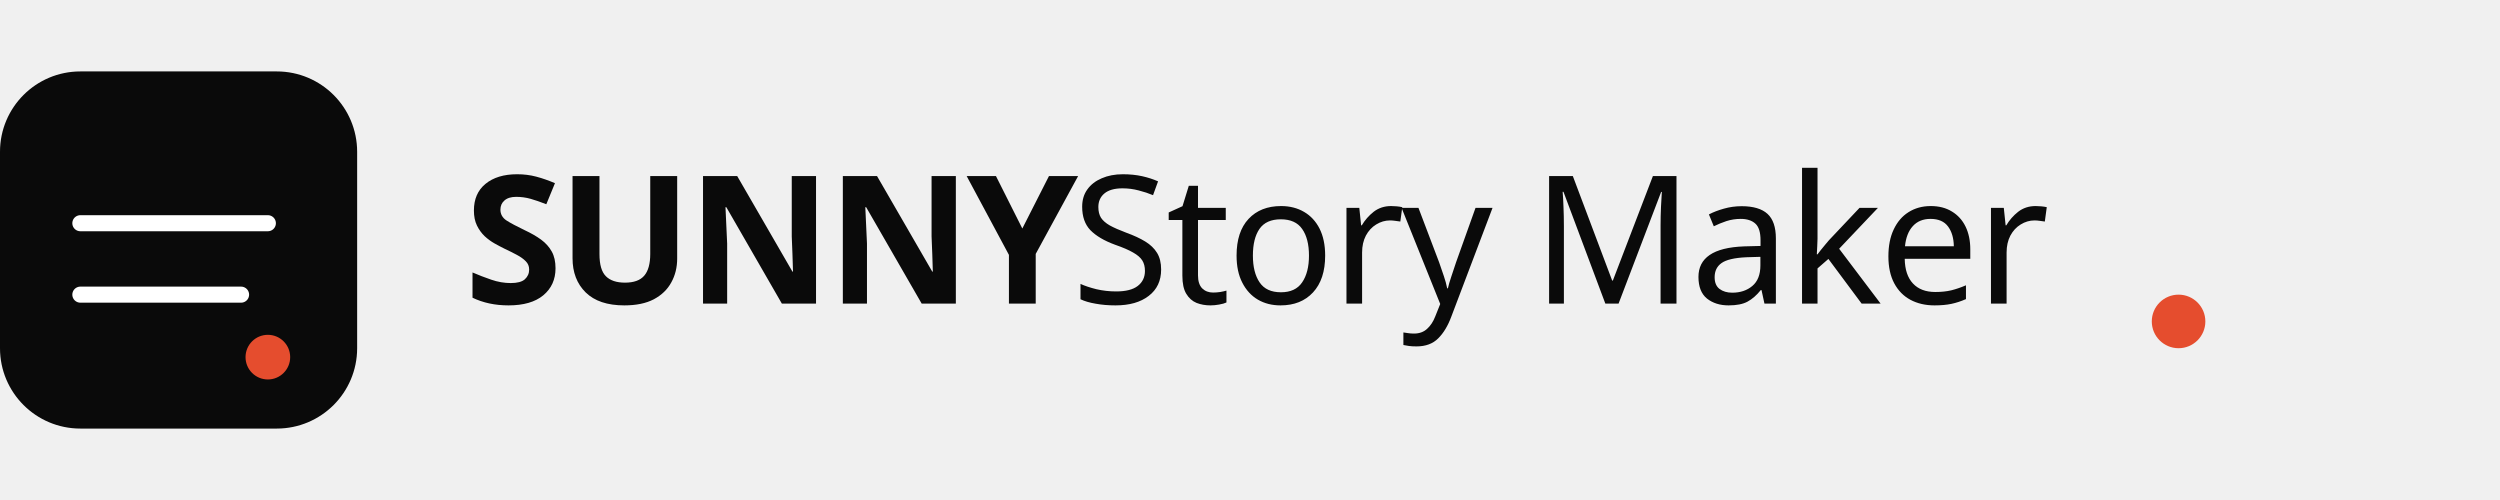
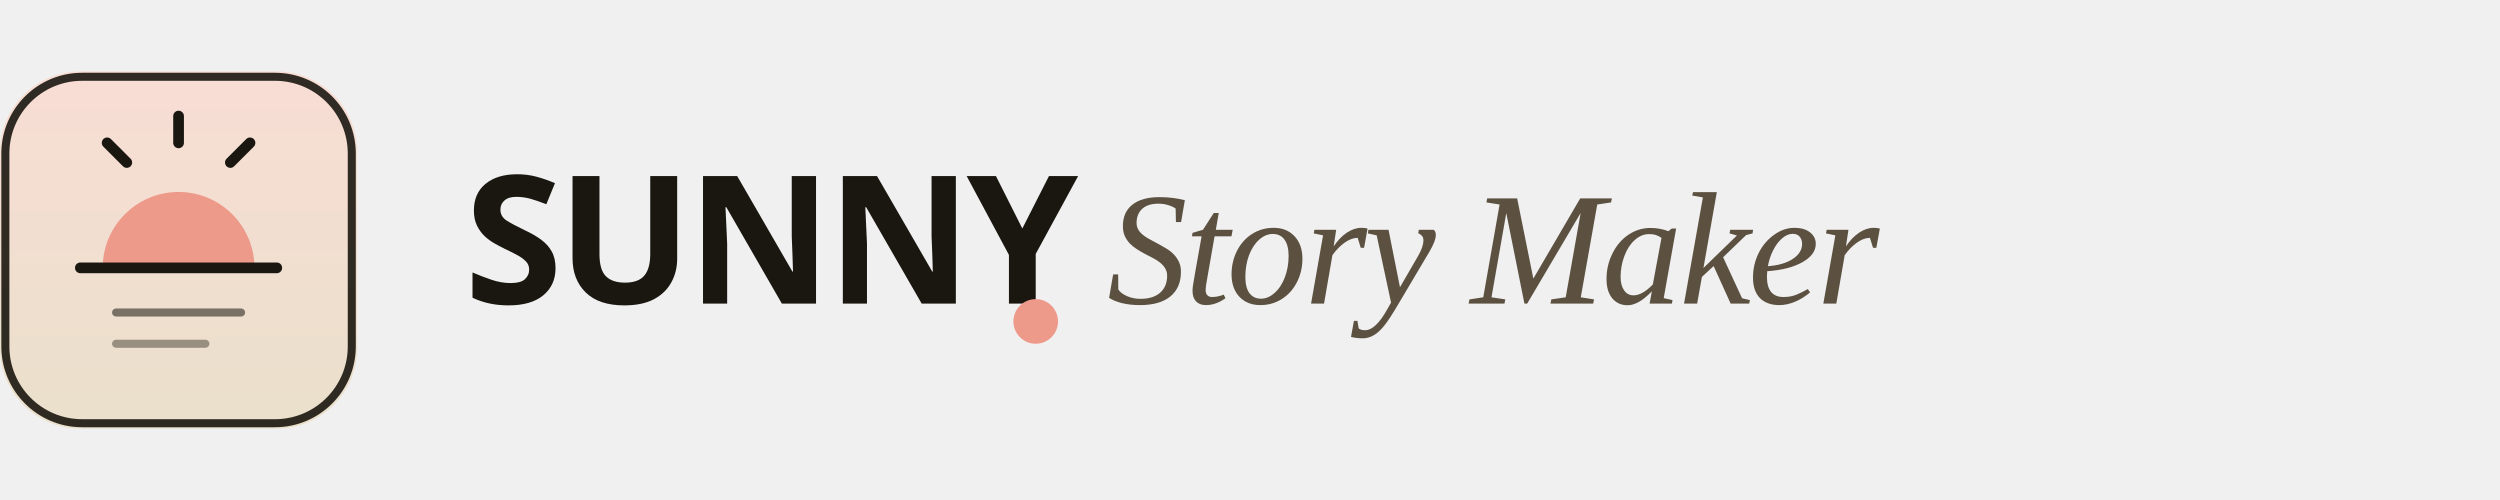
<svg xmlns="http://www.w3.org/2000/svg" viewBox="0 0 280 56" font-family="Pretendard, Apple SD Gothic Neo, sans-serif">
-   <rect x="0" y="8" width="40" height="40" rx="9" fill="#0A0A0A" />
-   <path d="M9 25 H30" stroke="#FFFFFF" stroke-width="1.8" stroke-linecap="round" />
-   <path d="M9 33 H27" stroke="#FFFFFF" stroke-width="1.8" stroke-linecap="round" />
-   <circle cx="30" cy="40" r="2.5" fill="#E54D2E" />
-   <text x="52" y="34" font-size="20" font-weight="800" fill="#0A0A0A" letter-spacing="-0.6">SUNNY</text>
-   <text x="120" y="34" font-size="20" font-weight="500" fill="#0A0A0A" letter-spacing="-0.4">Story Maker</text>
-   <circle cx="244" cy="36" r="3" fill="#E54D2E" />
+   <defs>
+     <linearGradient id="ssm-bg" x1="0" y1="0" x2="0" y2="1">
+       <stop offset="0%" stop-color="#F8DDD4" />
+       <stop offset="100%" stop-color="#EAE0CB" />
+     </linearGradient>
+   </defs>
+   <rect x="0" y="8" width="40" height="40" rx="9" fill="url(#ssm-bg)" />
+   <rect x="0.6" y="8.6" width="38.8" height="38.8" rx="8.6" fill="none" stroke="#1A1610" stroke-width="0.9" opacity="0.9" />
+   <line x1="20" y1="13" x2="20" y2="16" stroke="#1A1610" stroke-width="1.2" stroke-linecap="round" />
+   <line x1="12" y1="16" x2="14.2" y2="18.2" stroke="#1A1610" stroke-width="1.2" stroke-linecap="round" />
+   <line x1="28" y1="16" x2="25.8" y2="18.2" stroke="#1A1610" stroke-width="1.2" stroke-linecap="round" />
+   <path d="M 11.5 30 A 8.5 8.5 0 0 1 28.5 30 Z" fill="#EE9A8B" />
+   <line x1="9" y1="30" x2="31" y2="30" stroke="#1A1610" stroke-width="1.2" stroke-linecap="round" />
+   <line x1="13" y1="35" x2="27" y2="35" stroke="#1A1610" stroke-width="0.9" stroke-linecap="round" opacity="0.55" />
+   <line x1="13" y1="38.5" x2="23" y2="38.5" stroke="#1A1610" stroke-width="0.9" stroke-linecap="round" opacity="0.4" />
+   <text x="52" y="34" font-size="20" font-weight="800" fill="#1A1610" letter-spacing="-0.6">SUNNY</text>
+   <circle cx="116" cy="36" r="2.5" fill="#EE9A8B" />
+   <text x="124" y="34" font-size="18" font-style="italic" font-weight="400" fill="#5C5141" letter-spacing="-0.3" font-family="Fraunces, 'Times New Roman', serif">Story Maker</text>
</svg>
